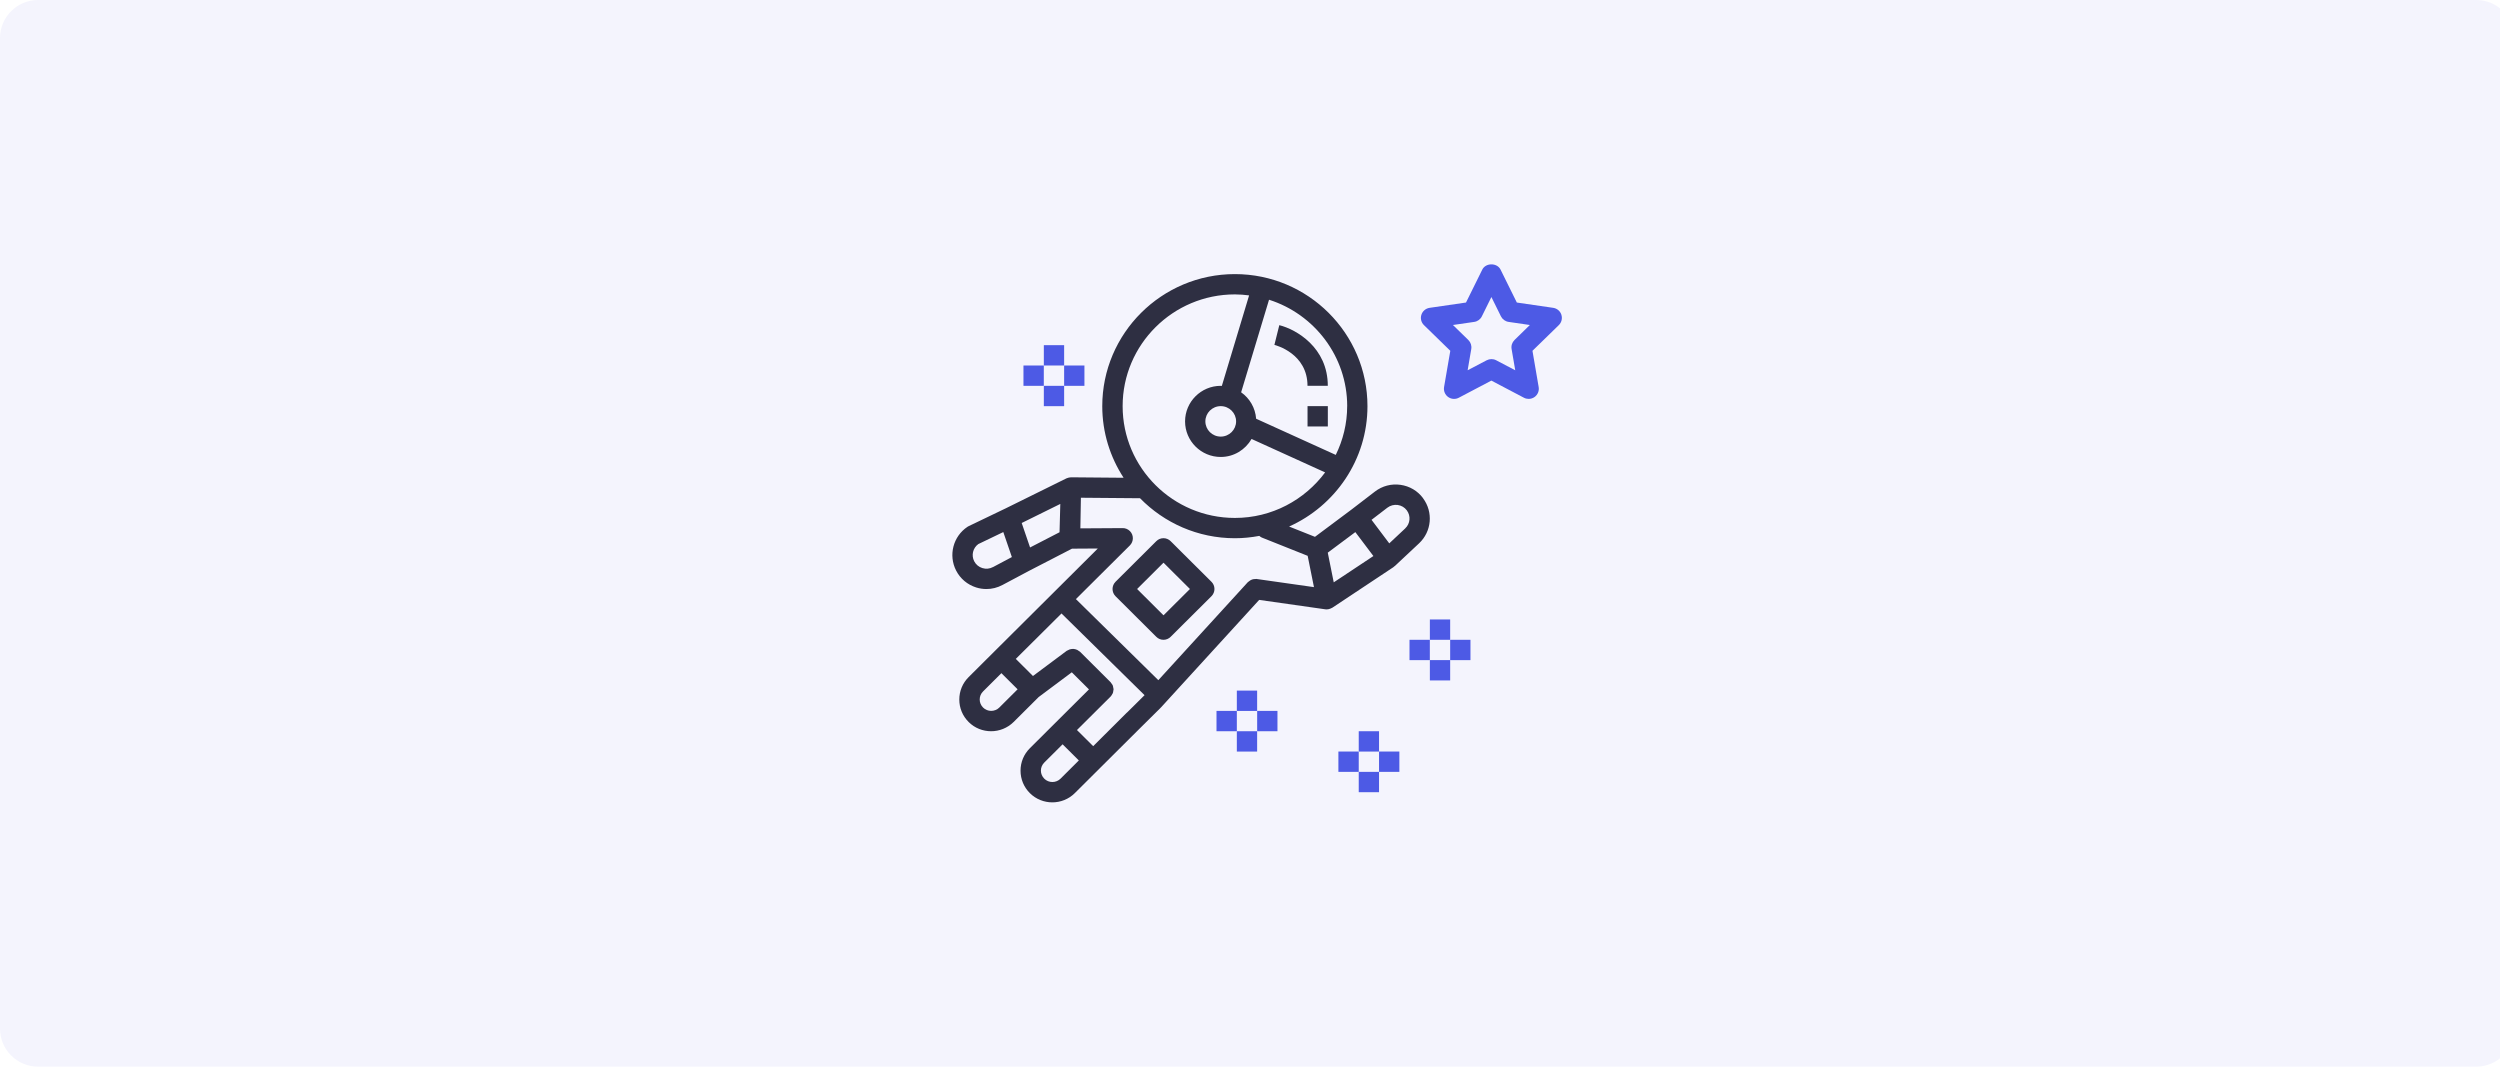
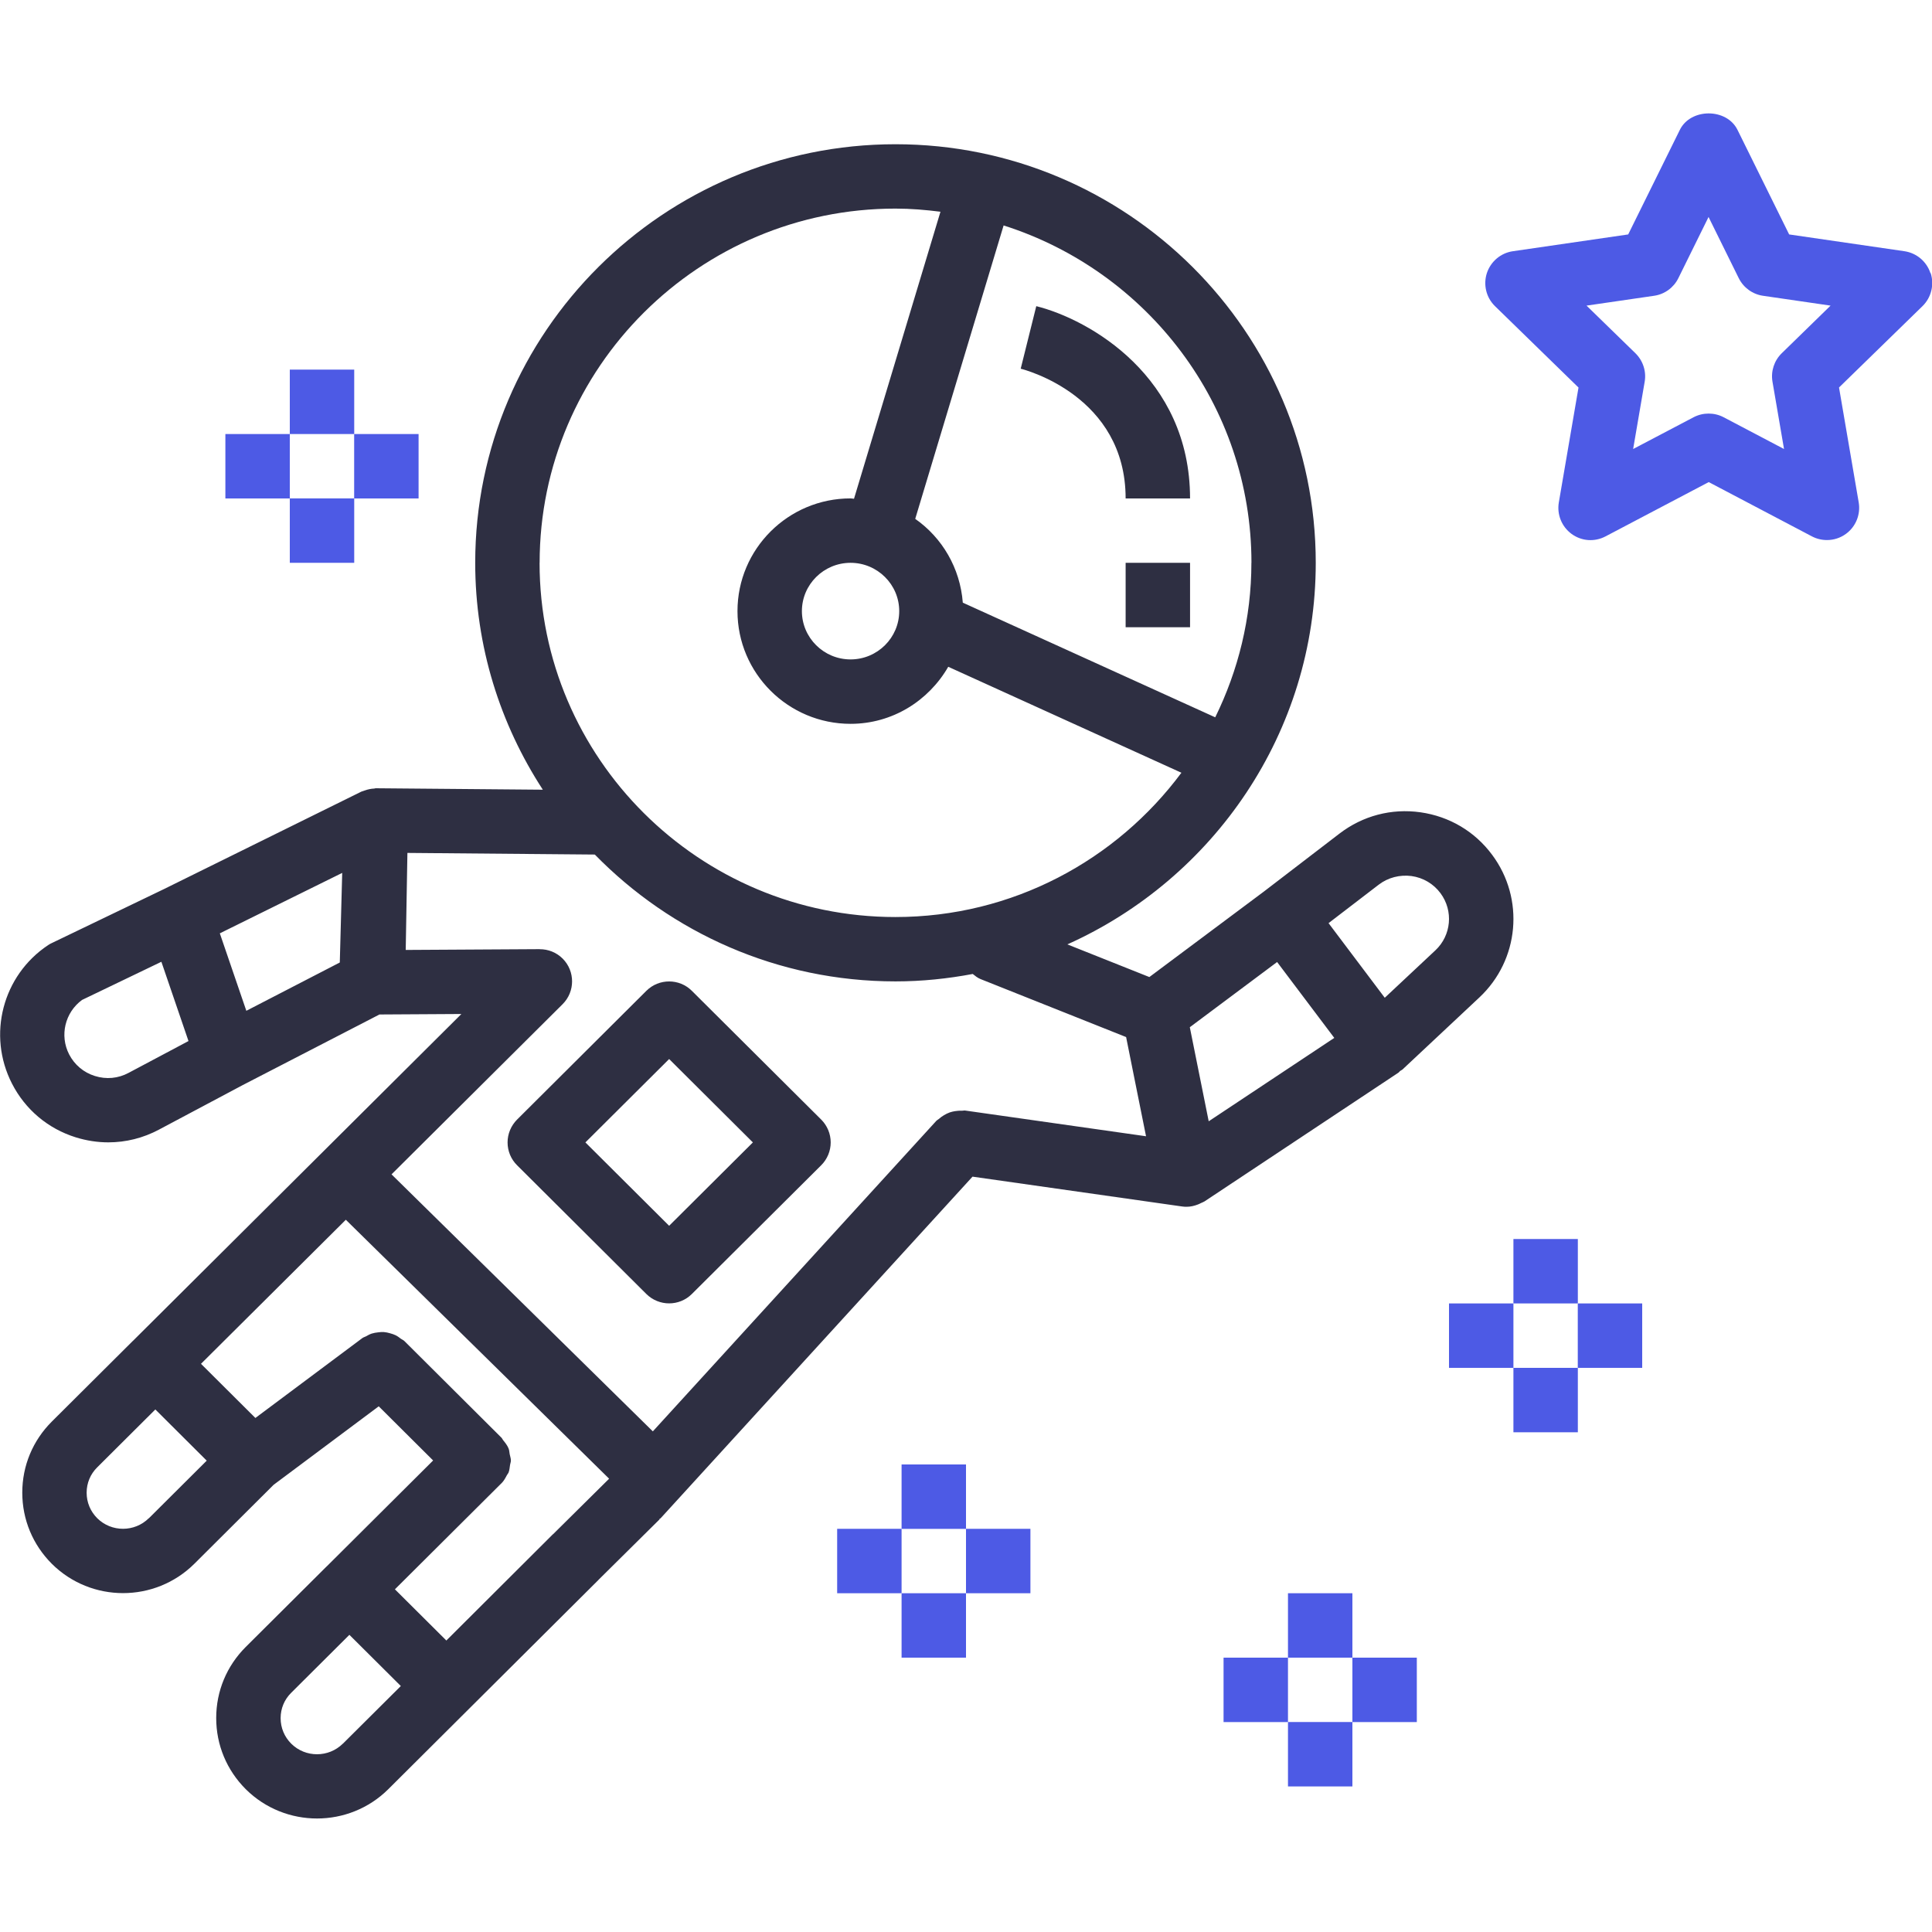
- <svg xmlns="http://www.w3.org/2000/svg" version="1.1" width="75" height="32" viewBox="0 0 75 32">
-   <path fill="#f4f4fd" d="M1.143 0h73.143c0.631 0 1.143 0.512 1.143 1.143v29.714c0 0.631-0.512 1.143-1.143 1.143h-73.143c-0.631 0-1.143-0.512-1.143-1.143v-29.714c0-0.631 0.512-1.143 1.143-1.143z" />
-   <path fill="#4d5ae5" d="M46.842 9.442c-0.036-0.11-0.131-0.19-0.246-0.207l-1.091-0.159-0.489-0.989c-0.103-0.208-0.444-0.208-0.547 0l-0.489 0.989-1.092 0.159c-0.115 0.017-0.21 0.097-0.246 0.207s-0.006 0.232 0.077 0.312l0.79 0.77-0.187 1.087c-0.019 0.114 0.027 0.23 0.121 0.298 0.095 0.069 0.219 0.077 0.321 0.023l0.977-0.514 0.977 0.514c0.044 0.023 0.093 0.035 0.142 0.035 0.063 0 0.126-0.020 0.179-0.058 0.094-0.068 0.141-0.184 0.121-0.298l-0.186-1.087 0.79-0.77c0.083-0.081 0.113-0.202 0.077-0.312zM45.435 10.201c-0.071 0.070-0.105 0.171-0.087 0.27l0.109 0.637-0.572-0.3c-0.045-0.024-0.093-0.035-0.142-0.035s-0.097 0.012-0.142 0.035l-0.572 0.3 0.109-0.637c0.017-0.099-0.016-0.2-0.087-0.27l-0.463-0.451 0.639-0.093c0.099-0.014 0.185-0.077 0.229-0.167l0.286-0.579 0.286 0.579c0.045 0.090 0.13 0.152 0.229 0.167l0.639 0.093-0.462 0.451z" />
-   <path fill="#4d5ae5" d="M43.505 18.584h-0.609v0.61h0.609v-0.61z" />
-   <path fill="#4d5ae5" d="M43.505 19.803h-0.609v0.61h0.609v-0.61z" />
-   <path fill="#4d5ae5" d="M44.114 19.194h-0.609v0.61h0.609v-0.61z" />
-   <path fill="#4d5ae5" d="M42.895 19.194h-0.61v0.61h0.61v-0.61z" />
-   <path fill="#4d5ae5" d="M41.371 21.937h-0.609v0.61h0.609v-0.61z" />
-   <path fill="#4d5ae5" d="M41.371 23.156h-0.609v0.61h0.609v-0.61z" />
-   <path fill="#4d5ae5" d="M41.981 22.546h-0.61v0.61h0.61v-0.61z" />
-   <path fill="#4d5ae5" d="M40.762 22.546h-0.61v0.61h0.61v-0.61z" />
-   <path fill="#4d5ae5" d="M37.714 20.718h-0.609v0.61h0.609v-0.61z" />
-   <path fill="#4d5ae5" d="M37.714 21.937h-0.609v0.61h0.609v-0.61z" />
-   <path fill="#4d5ae5" d="M38.324 21.327h-0.609v0.61h0.609v-0.61z" />
-   <path fill="#4d5ae5" d="M37.105 21.327h-0.61v0.61h0.61v-0.61z" />
-   <path fill="#4d5ae5" d="M31.924 10.355h-0.609v0.61h0.609v-0.61z" />
-   <path fill="#4d5ae5" d="M31.924 11.575h-0.609v0.61h0.609v-0.61z" />
-   <path fill="#4d5ae5" d="M32.533 10.965h-0.609v0.61h0.609v-0.61z" />
-   <path fill="#4d5ae5" d="M31.314 10.965h-0.61v0.61h0.61v-0.61z" />
-   <path fill="#2e2f42" d="M42.694 14.948c-0.164-0.222-0.405-0.364-0.679-0.403-0.275-0.039-0.546 0.033-0.766 0.201l-0.715 0.549-1.085 0.81-0.776-0.309c1.383-0.621 2.351-2.005 2.351-3.611 0-2.185-1.784-3.962-3.978-3.962s-3.978 1.777-3.978 3.962c0 0.792 0.237 1.528 0.64 2.148l-1.579-0.014c-0.001 0-0.002 0-0.003 0-0.005 0-0.009 0.002-0.013 0.003-0.030 0.001-0.060 0.007-0.089 0.018-0.007 0.003-0.015 0.004-0.022 0.008-0.003 0.002-0.007 0.002-0.011 0.004l-1.847 0.912c-0 0-0.001 0-0.001 0l-1.082 0.52c-0.012 0.005-0.024 0.012-0.036 0.020-0.431 0.287-0.578 0.851-0.342 1.312 0.126 0.245 0.34 0.425 0.603 0.508 0.101 0.032 0.205 0.047 0.308 0.047 0.165 0 0.329-0.041 0.479-0.121l0.793-0.422 1.294-0.668 0.775-0.005-3.11 3.095c-0 0-0.001 0-0.001 0.001l-0.765 0.762c-0.181 0.18-0.28 0.418-0.28 0.673s0.099 0.493 0.28 0.674c0.185 0.185 0.43 0.277 0.674 0.277s0.488-0.093 0.675-0.277l0.751-0.748 0.995-0.743 0.515 0.513-1.007 1.002c-0 0-0.001 0-0.001 0.001l-0.765 0.762c-0.181 0.18-0.28 0.418-0.28 0.673s0.099 0.493 0.28 0.674c0.186 0.185 0.43 0.277 0.674 0.277s0.489-0.093 0.674-0.277l1.99-1.981c0-0 0-0.001 0.001-0.001l0.577-0.571-0.002-0.002c0.004-0.004 0.009-0.005 0.013-0.009l2.952-3.233 1.983 0.282c0.014 0.002 0.029 0.003 0.043 0.003 0.037 0 0.073-0.009 0.107-0.022 0.010-0.004 0.019-0.009 0.028-0.013 0.011-0.006 0.023-0.009 0.033-0.015l1.836-1.219c0.007-0.005 0.010-0.012 0.017-0.017s0.016-0.008 0.023-0.015l0.727-0.681c0.378-0.354 0.43-0.934 0.121-1.35zM29.789 17.012c-0.099 0.053-0.211 0.064-0.319 0.030-0.107-0.033-0.193-0.106-0.244-0.204-0.092-0.179-0.039-0.397 0.122-0.515l0.751-0.361 0.181 0.528 0.076 0.222-0.567 0.301zM31.787 15.967l-0.885 0.457-0.146-0.427-0.105-0.307 1.158-0.572-0.023 0.848zM40.415 12.184c0 0.525-0.125 1.020-0.342 1.463l-2.389-1.085c-0.025-0.328-0.195-0.614-0.45-0.793l0.837-2.777c1.359 0.432 2.345 1.7 2.345 3.193zM33.679 12.184c0-1.848 1.511-3.352 3.368-3.352 0.145 0 0.286 0.012 0.426 0.030l-0.818 2.716c-0.011-0-0.021-0.003-0.033-0.003-0.59 0-1.070 0.479-1.070 1.067s0.48 1.067 1.070 1.067c0.397 0 0.74-0.219 0.925-0.54l2.207 1.003c-0.614 0.826-1.597 1.366-2.707 1.366-1.857 0-3.368-1.504-3.368-3.352zM37.083 12.641c0 0.252-0.207 0.457-0.461 0.457s-0.461-0.205-0.461-0.457 0.207-0.457 0.461-0.457c0.254 0 0.461 0.205 0.461 0.457zM29.98 21.226c-0.135 0.134-0.354 0.134-0.488 0-0.065-0.065-0.101-0.151-0.101-0.242s0.036-0.177 0.101-0.241l0.55-0.548 0.486 0.484-0.548 0.546zM31.816 23.36c-0.135 0.134-0.354 0.134-0.488 0-0.065-0.065-0.101-0.151-0.101-0.242s0.036-0.176 0.101-0.241l0.55-0.548 0.487 0.484-0.548 0.546zM33.806 21.378c-0 0-0.001 0-0.001 0.001l-1.009 1.006-0.487-0.484 1.008-1.003c0 0 0 0 0-0s0.001-0 0.001-0.001c0.023-0.023 0.037-0.050 0.051-0.077 0.004-0.008 0.012-0.015 0.015-0.023 0.010-0.023 0.011-0.049 0.015-0.073 0.002-0.014 0.008-0.027 0.008-0.041 0-0.020-0.007-0.040-0.011-0.060-0.004-0.018-0.004-0.037-0.011-0.055-0.012-0.029-0.031-0.054-0.052-0.079-0.006-0.007-0.008-0.015-0.014-0.022 0 0 0 0-0 0s-0-0.001-0.001-0.001l-0.918-0.914c-0.010-0.010-0.022-0.014-0.033-0.022-0.016-0.012-0.032-0.024-0.050-0.033s-0.035-0.014-0.053-0.019c-0.019-0.006-0.038-0.010-0.059-0.011-0.019-0.001-0.036 0.001-0.055 0.003-0.020 0.002-0.039 0.005-0.059 0.012s-0.036 0.016-0.054 0.026c-0.011 0.006-0.024 0.009-0.035 0.016l-1.013 0.756-0.515-0.513 1.371-1.363 2.492 2.451-0.53 0.525zM37.702 17.368c-0.009-0.001-0.017 0.002-0.026 0.002-0.022-0.001-0.044 0-0.066 0.004-0.017 0.003-0.034 0.006-0.050 0.012-0.019 0.007-0.037 0.016-0.055 0.027s-0.033 0.021-0.047 0.035c-0.007 0.006-0.016 0.009-0.023 0.017l-2.685 2.94-2.473-2.432 1.619-1.61c0.119-0.119 0.12-0.312 0.001-0.431-0.060-0.060-0.139-0.090-0.218-0.089v-0l-1.268 0.008 0.016-0.919 1.774 0.015c0.723 0.739 1.731 1.2 2.847 1.2 0.25 0 0.494-0.026 0.731-0.070 0.023 0.018 0.045 0.037 0.074 0.049l1.377 0.549 0.087 0.433 0.102 0.506-1.716-0.244zM40.012 17.47l-0.179-0.89 0.827-0.617 0.217 0.287 0.325 0.431-1.189 0.789zM42.157 15.852l-0.479 0.449-0.532-0.706 0.475-0.364c0.089-0.068 0.2-0.096 0.31-0.082 0.111 0.016 0.208 0.073 0.274 0.162 0.124 0.167 0.103 0.399-0.049 0.541z" />
-   <path fill="#2e2f42" d="M36.344 17.454l-1.225-1.219c-0.119-0.119-0.311-0.119-0.43 0l-1.224 1.219c-0.057 0.058-0.089 0.135-0.089 0.216s0.032 0.159 0.089 0.216l1.224 1.219c0.059 0.059 0.137 0.089 0.215 0.089s0.156-0.030 0.215-0.089l1.225-1.219c0.057-0.057 0.090-0.135 0.090-0.216s-0.032-0.159-0.090-0.216zM34.905 18.459l-0.792-0.789 0.792-0.789 0.793 0.789-0.793 0.789z" />
-   <path fill="#2e2f42" d="M38.379 9.755l-0.147 0.592c0.041 0.010 0.993 0.258 0.993 1.228h0.609c0-1.153-0.952-1.695-1.455-1.82z" />
-   <path fill="#2e2f42" d="M39.835 12.184h-0.609v0.61h0.609v-0.61z" />
+ <svg xmlns="http://www.w3.org/2000/svg" version="1.1" width="32" height="32" viewBox="0 0 32 32">
+   <path fill="#4d5ae5" d="M31.974 4.524c-0.063-0.193-0.229-0.333-0.43-0.363l-1.91-0.278-0.855-1.731c-0.179-0.365-0.777-0.365-0.956 0l-0.855 1.731-1.91 0.278c-0.201 0.029-0.367 0.17-0.431 0.363-0.062 0.193-0.011 0.405 0.135 0.547l1.383 1.348-0.326 1.903c-0.034 0.2 0.048 0.402 0.212 0.522 0.166 0.121 0.382 0.135 0.562 0.040l1.709-0.899 1.709 0.899c0.078 0.041 0.164 0.061 0.249 0.061 0.11 0 0.221-0.034 0.314-0.102 0.164-0.119 0.246-0.322 0.212-0.522l-0.326-1.903 1.383-1.348c0.145-0.142 0.197-0.354 0.135-0.547zM29.511 5.851c-0.125 0.122-0.183 0.299-0.153 0.472l0.191 1.114-1-0.526c-0.078-0.041-0.163-0.061-0.249-0.061s-0.17 0.020-0.249 0.061l-1.001 0.526 0.191-1.114c0.030-0.173-0.028-0.349-0.153-0.472l-0.81-0.789 1.119-0.163c0.174-0.025 0.324-0.134 0.402-0.292l0.5-1.013 0.5 1.013c0.078 0.157 0.228 0.267 0.402 0.292l1.119 0.163-0.809 0.789z" />
+   <path fill="#4d5ae5" d="M26.134 20.522h-1.067v1.067h1.067v-1.067z" />
+   <path fill="#4d5ae5" d="M26.134 22.656h-1.067v1.067h1.067v-1.067z" />
+   <path fill="#4d5ae5" d="M27.2 21.589h-1.067v1.067h1.067v-1.067z" />
+   <path fill="#4d5ae5" d="M25.067 21.589h-1.067v1.067h1.067v-1.067z" />
+   <path fill="#4d5ae5" d="M22.4 26.389h-1.067v1.067h1.067v-1.067z" />
+   <path fill="#4d5ae5" d="M22.4 28.522h-1.067v1.067h1.067v-1.067z" />
+   <path fill="#4d5ae5" d="M23.467 27.456h-1.067v1.067h1.067v-1.067z" />
+   <path fill="#4d5ae5" d="M21.333 27.456h-1.067v1.067h1.067v-1.067z" />
+   <path fill="#4d5ae5" d="M16 24.256h-1.067v1.067h1.067v-1.067z" />
+   <path fill="#4d5ae5" d="M16 26.389h-1.067v1.067h1.067v-1.067z" />
+   <path fill="#4d5ae5" d="M17.067 25.322h-1.067v1.067h1.067v-1.067z" />
+   <path fill="#4d5ae5" d="M14.933 25.322h-1.067v1.067h1.067v-1.067z" />
+   <path fill="#4d5ae5" d="M5.867 6.122h-1.067v1.067h1.067v-1.067z" />
+   <path fill="#4d5ae5" d="M5.867 8.255h-1.067v1.067h1.067v-1.067z" />
+   <path fill="#4d5ae5" d="M6.933 7.189h-1.067v1.067h1.067v-1.067z" />
+   <path fill="#4d5ae5" d="M4.8 7.189h-1.067v1.067h1.067v-1.067z" />
+   <path fill="#2e2f42" d="M24.715 14.159c-0.287-0.388-0.709-0.637-1.188-0.705-0.481-0.068-0.956 0.058-1.34 0.352l-1.252 0.96-1.898 1.417-1.358-0.541c2.421-1.086 4.114-3.508 4.114-6.32 0-3.823-3.123-6.933-6.961-6.933s-6.961 3.11-6.961 6.933c0 1.386 0.414 2.674 1.12 3.758l-2.764-0.024c-0.002 0-0.003 0-0.005 0-0.009 0-0.015 0.004-0.023 0.005-0.053 0.002-0.105 0.013-0.155 0.031-0.013 0.005-0.026 0.008-0.038 0.013-0.006 0.003-0.013 0.003-0.019 0.006l-3.233 1.596c-0.001 0-0.001 0-0.001 0.001l-1.893 0.911c-0.021 0.009-0.042 0.021-0.063 0.035-0.755 0.502-1.012 1.489-0.598 2.295 0.22 0.429 0.595 0.745 1.056 0.889 0.178 0.055 0.359 0.083 0.539 0.083 0.29 0 0.577-0.071 0.839-0.211l1.388-0.738 2.264-1.169 1.357-0.008-5.442 5.416c-0.001 0.001-0.001 0.001-0.002 0.001l-1.339 1.333c-0.316 0.315-0.49 0.732-0.49 1.178s0.174 0.863 0.49 1.179c0.325 0.323 0.752 0.485 1.179 0.485s0.854-0.162 1.18-0.485l1.314-1.309 1.741-1.3 0.901 0.897-1.762 1.754c-0 0.001-0.001 0.001-0.002 0.001l-1.339 1.333c-0.316 0.315-0.49 0.732-0.49 1.178s0.174 0.863 0.49 1.179c0.325 0.323 0.753 0.485 1.18 0.485s0.855-0.162 1.18-0.485l3.482-3.467c0.001-0.001 0.001-0.001 0.001-0.002l1.010-1-0.004-0.004c0.006-0.006 0.015-0.009 0.022-0.015l5.166-5.658 3.471 0.494c0.025 0.004 0.050 0.005 0.075 0.005 0.065 0 0.127-0.015 0.187-0.038 0.018-0.006 0.033-0.015 0.050-0.023 0.019-0.010 0.039-0.015 0.058-0.027l3.213-2.133c0.012-0.008 0.018-0.021 0.029-0.029 0.013-0.010 0.029-0.014 0.041-0.026l1.271-1.191c0.662-0.62 0.753-1.635 0.212-2.362zM2.13 17.77c-0.173 0.093-0.37 0.111-0.558 0.052-0.187-0.058-0.338-0.186-0.427-0.358-0.161-0.314-0.068-0.695 0.214-0.902l1.314-0.632 0.449 1.313-0.992 0.527zM5.628 15.942l-1.548 0.8-0.439-1.283 2.027-1.001-0.040 1.484zM20.727 9.322c0 0.918-0.219 1.785-0.599 2.559l-4.181-1.899c-0.044-0.573-0.341-1.075-0.788-1.388l1.464-4.86c2.378 0.756 4.105 2.974 4.105 5.588zM8.938 9.322c0-3.235 2.644-5.867 5.894-5.867 0.253 0 0.5 0.021 0.745 0.052l-1.432 4.754c-0.019-0.001-0.037-0.006-0.057-0.006-1.033 0-1.873 0.837-1.873 1.867s0.84 1.867 1.873 1.867c0.694 0 1.294-0.383 1.618-0.945l3.862 1.755c-1.075 1.446-2.795 2.39-4.737 2.39-3.25 0-5.894-2.632-5.894-5.867zM14.894 10.122c0 0.441-0.362 0.8-0.806 0.8s-0.806-0.359-0.806-0.8c0-0.441 0.362-0.8 0.806-0.8s0.806 0.359 0.806 0.8zM2.465 25.146c-0.236 0.234-0.619 0.234-0.854 0.001-0.114-0.114-0.176-0.263-0.176-0.423s0.062-0.309 0.176-0.421l0.962-0.958 0.851 0.848-0.959 0.955zM5.679 28.88c-0.236 0.234-0.619 0.235-0.855 0.001-0.114-0.114-0.176-0.263-0.176-0.423s0.062-0.309 0.176-0.421l0.963-0.959 0.852 0.848-0.96 0.955zM9.16 25.411c-0.001 0-0.001 0-0.002 0.001l-1.765 1.76-0.852-0.848 1.763-1.755c0 0 0 0 0-0s0.001-0.001 0.002-0.001c0.040-0.040 0.065-0.088 0.090-0.135 0.007-0.014 0.020-0.026 0.026-0.040 0.017-0.041 0.019-0.085 0.026-0.129 0.003-0.025 0.014-0.047 0.014-0.073 0-0.036-0.013-0.070-0.020-0.106-0.006-0.032-0.006-0.065-0.019-0.095-0.020-0.050-0.055-0.094-0.091-0.138-0.010-0.012-0.014-0.027-0.025-0.038 0 0 0 0-0.001 0s-0.001-0.002-0.001-0.002l-1.607-1.6c-0.017-0.017-0.039-0.024-0.058-0.038-0.028-0.022-0.055-0.042-0.087-0.058-0.030-0.015-0.061-0.024-0.093-0.033-0.034-0.010-0.067-0.017-0.103-0.020-0.033-0.002-0.063 0.001-0.095 0.005-0.036 0.004-0.069 0.009-0.104 0.020-0.034 0.011-0.063 0.027-0.094 0.045-0.020 0.011-0.042 0.015-0.061 0.029l-1.773 1.324-0.901-0.897 2.399-2.386 4.361 4.289-0.928 0.919zM15.979 18.394c-0.015-0.002-0.030 0.004-0.045 0.003-0.039-0.002-0.076 0.001-0.115 0.007-0.030 0.005-0.059 0.011-0.088 0.021-0.034 0.012-0.065 0.028-0.097 0.047-0.030 0.018-0.057 0.037-0.083 0.061-0.013 0.011-0.028 0.017-0.040 0.029l-4.698 5.146-4.328-4.257 2.833-2.818c0.209-0.208 0.21-0.546 0.002-0.755-0.105-0.105-0.243-0.157-0.381-0.156v-0.001l-2.219 0.013 0.028-1.607 3.104 0.027c1.265 1.294 3.029 2.101 4.981 2.101 0.437 0 0.864-0.045 1.279-0.123 0.040 0.032 0.079 0.065 0.13 0.085l2.41 0.96 0.152 0.758 0.178 0.885-3.003-0.427zM20.020 18.572l-0.313-1.558 1.446-1.080 0.947 1.257-2.080 1.381zM23.774 15.741l-0.838 0.785-0.931-1.236 0.831-0.637c0.155-0.119 0.351-0.168 0.543-0.143 0.193 0.027 0.364 0.128 0.48 0.284 0.217 0.292 0.18 0.699-0.085 0.947z" />
+   <path fill="#2e2f42" d="M13.602 18.544l-2.143-2.133c-0.207-0.207-0.545-0.207-0.753 0l-2.142 2.133c-0.1 0.101-0.157 0.236-0.157 0.378s0.056 0.278 0.157 0.378l2.142 2.133c0.104 0.103 0.241 0.155 0.377 0.155s0.273-0.052 0.376-0.155l2.143-2.133c0.1-0.1 0.157-0.236 0.157-0.378s-0.057-0.278-0.157-0.378zM11.083 20.303l-1.387-1.381 1.387-1.381 1.387 1.381-1.387 1.381z" />
+   <path fill="#2e2f42" d="M17.164 5.071l-0.258 1.036c0.071 0.018 1.738 0.452 1.738 2.149h1.067c-0-2.017-1.666-2.965-2.547-3.185z" />
+   <path fill="#2e2f42" d="M19.711 9.322h-1.067v1.067h1.067v-1.067z" />
</svg>
